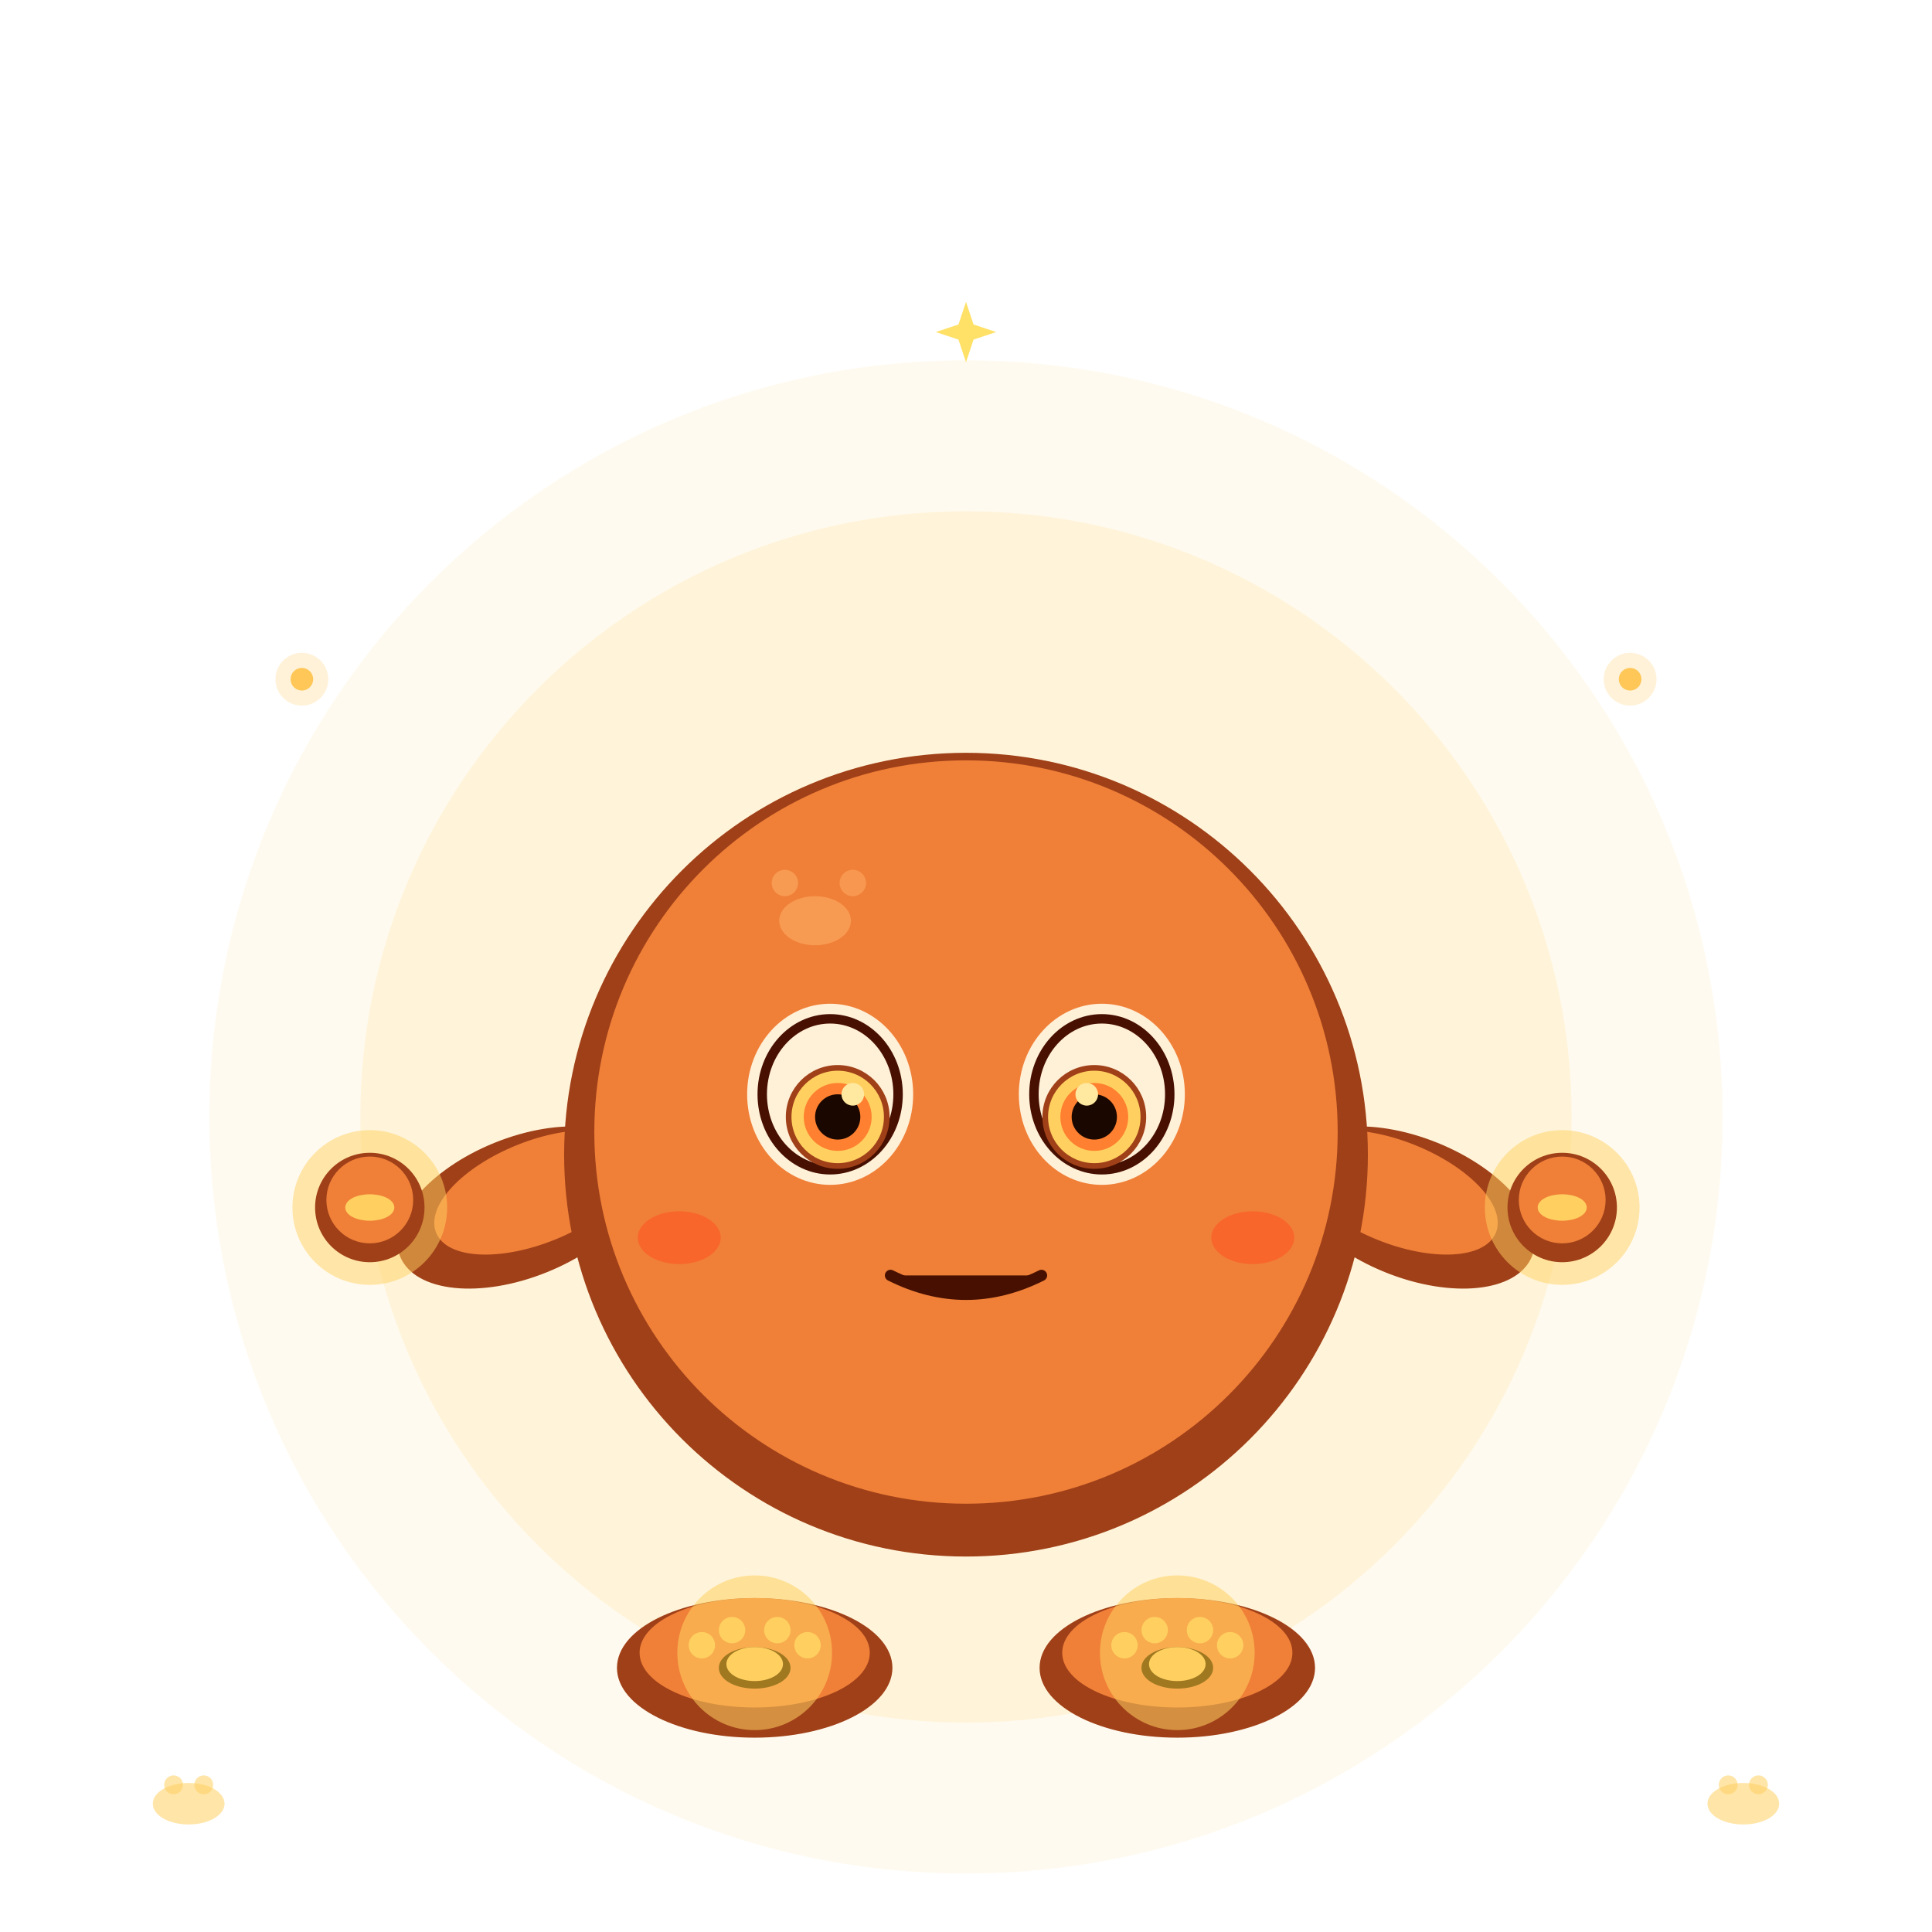
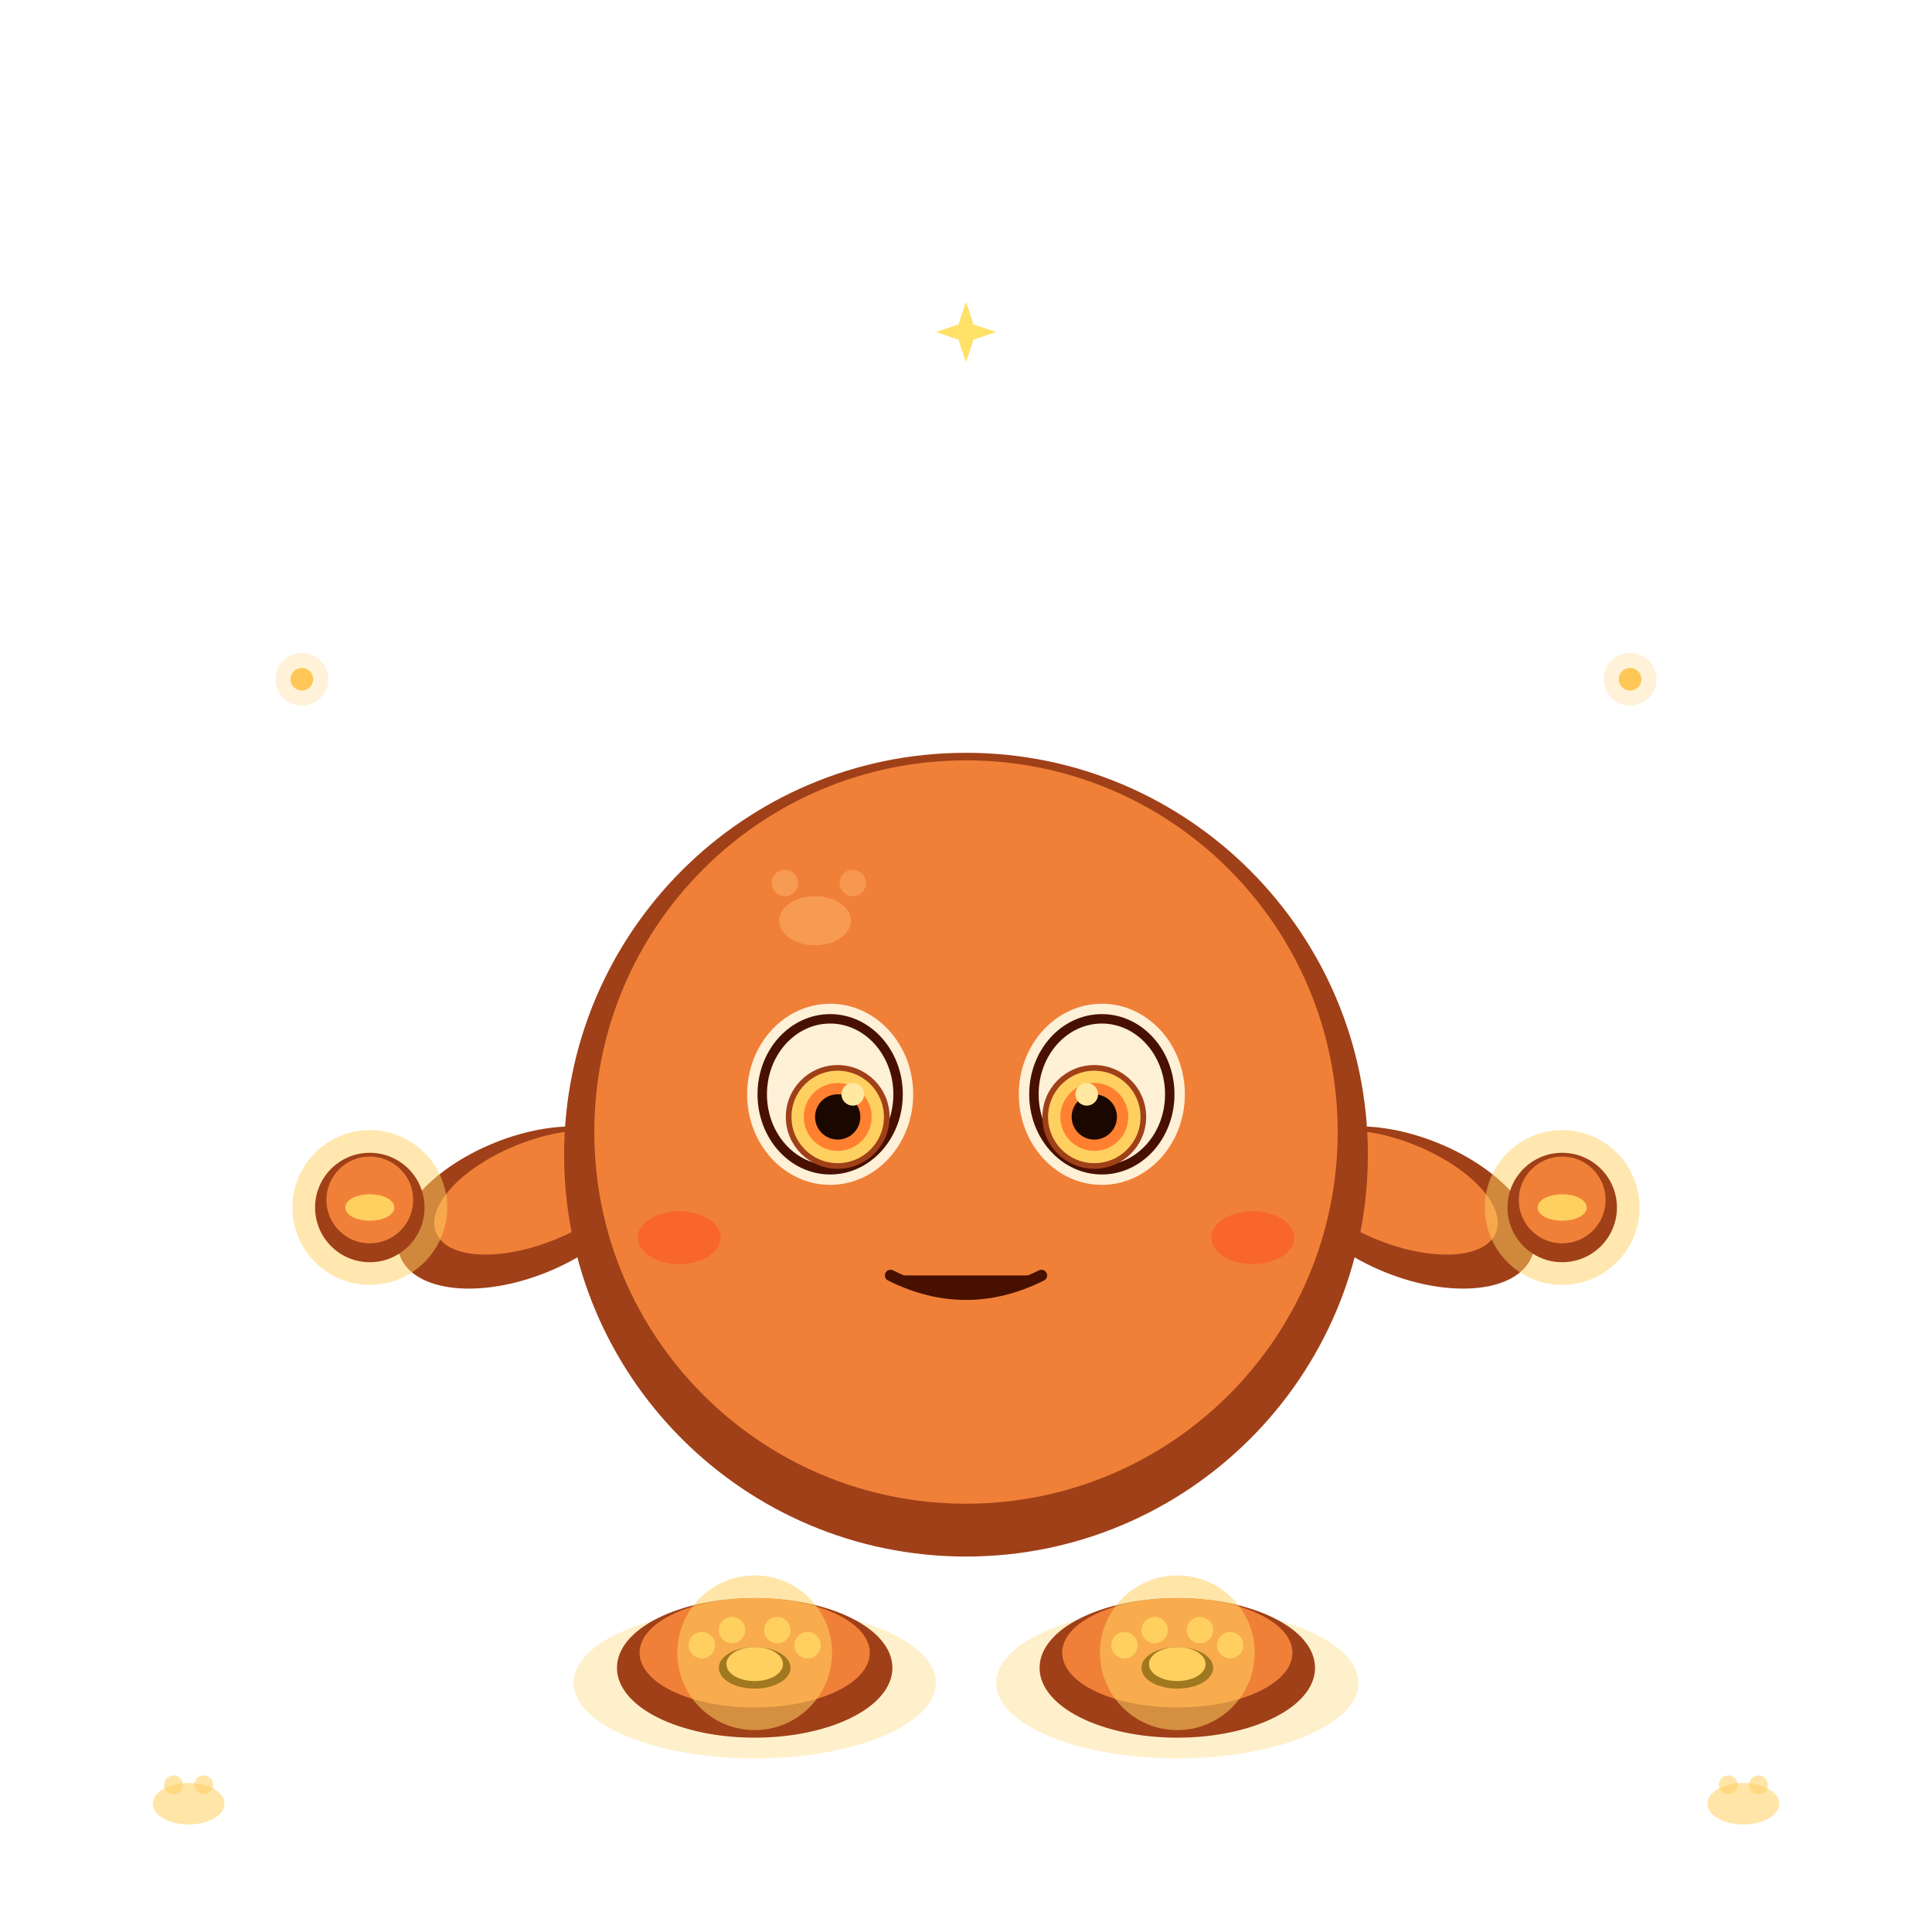
<svg xmlns="http://www.w3.org/2000/svg" viewBox="0 0 512 512" width="512" height="512">
  <style>
    .body-base       { fill: #f08038; }
    .body-base       { stroke: #f08038; }
    .body-shadow     { fill: #a04018; }
    .body-shadow     { stroke: #a04018; }
    .body-highlight  { fill: #ffb068; }
    .body-highlight  { stroke: #ffb068; }
    .body-stroke     { fill: #481000; }
    .body-stroke     { stroke: #481000; }
    .accent-base     { fill: #ffd060; }
    .accent-base     { stroke: #ffd060; }
    .accent-shadow   { fill: #a07820; }
    .accent-shadow   { stroke: #a07820; }
    .accent-highlight{ fill: #fff0a0; }
    .accent-highlight{ stroke: #fff0a0; }
    .eye-iris        { fill: #ff8030; }
    .eye-pupil       { fill: #1a0800; }
    .eye-highlight   { fill: #ffe8a0; }
    .eye-sclera      { fill: #fff0d8; }
    .mouth-interior  { fill: #2a0808; }
  </style>
-   <circle cx="256" cy="296" r="200" class="accent-base" opacity="0.1" />
-   <circle cx="256" cy="296" r="160" class="accent-base" opacity="0.15" />
+   <ellipse cx="200" cy="446" rx="48" ry="20" fill="#ffd060" opacity="0.32" />
+   <ellipse cx="312" cy="446" rx="48" ry="20" fill="#ffd060" opacity="0.32" />
  <ellipse cx="200" cy="442" rx="36" ry="18" class="body-shadow" />
  <ellipse cx="200" cy="438" rx="30" ry="14" class="body-base" />
  <circle cx="200" cy="438" r="20" class="accent-base" opacity="0.55" />
  <ellipse cx="200" cy="442" rx="9" ry="5" class="accent-shadow" />
  <ellipse cx="200" cy="441" rx="7" ry="4" class="accent-base" />
  <circle cx="186" cy="436" r="3" class="accent-base" />
  <circle cx="194" cy="432" r="3" class="accent-base" />
  <circle cx="206" cy="432" r="3" class="accent-base" />
  <circle cx="214" cy="436" r="3" class="accent-base" />
  <ellipse cx="312" cy="442" rx="36" ry="18" class="body-shadow" />
  <ellipse cx="312" cy="438" rx="30" ry="14" class="body-base" />
  <circle cx="312" cy="438" r="20" class="accent-base" opacity="0.55" />
  <ellipse cx="312" cy="442" rx="9" ry="5" class="accent-shadow" />
  <ellipse cx="312" cy="441" rx="7" ry="4" class="accent-base" />
  <circle cx="298" cy="436" r="3" class="accent-base" />
  <circle cx="306" cy="432" r="3" class="accent-base" />
  <circle cx="318" cy="432" r="3" class="accent-base" />
  <circle cx="326" cy="436" r="3" class="accent-base" />
  <ellipse cx="138" cy="320" rx="34" ry="18" class="body-shadow" transform="rotate(-22 138 320)" />
  <ellipse cx="142" cy="316" rx="28" ry="13" class="body-base" transform="rotate(-22 142 316)" />
  <circle cx="98" cy="320" r="20" class="accent-base" opacity="0.5" />
  <circle cx="98" cy="320" r="14" class="body-shadow" />
  <circle cx="98" cy="318" r="11" class="body-base" />
  <ellipse cx="98" cy="320" rx="6" ry="3" class="accent-base" />
  <ellipse cx="374" cy="320" rx="34" ry="18" class="body-shadow" transform="rotate(22 374 320)" />
  <ellipse cx="370" cy="316" rx="28" ry="13" class="body-base" transform="rotate(22 370 316)" />
  <circle cx="414" cy="320" r="20" class="accent-base" opacity="0.5" />
  <circle cx="414" cy="320" r="14" class="body-shadow" />
  <circle cx="414" cy="318" r="11" class="body-base" />
  <ellipse cx="414" cy="320" rx="6" ry="3" class="accent-base" />
  <circle cx="256" cy="306" r="106" class="body-shadow" />
  <circle cx="256" cy="300" r="98" class="body-base" />
  <ellipse cx="216" cy="244" rx="9" ry="6" class="body-highlight" opacity="0.55" />
  <circle cx="208" cy="234" r="3" class="body-highlight" opacity="0.55" />
  <circle cx="226" cy="234" r="3" class="body-highlight" opacity="0.5" />
  <ellipse cx="220" cy="290" rx="22" ry="24" class="eye-sclera" stroke="none" />
  <ellipse cx="220" cy="290" rx="18" ry="20" fill="none" stroke="#481000" stroke-width="2.5" />
  <circle cx="222" cy="296" r="13" class="accent-base" />
  <circle cx="222" cy="296" r="13" fill="none" stroke="#a04018" stroke-width="1.5" />
  <circle cx="222" cy="296" r="9" class="eye-iris" />
  <circle cx="222" cy="296" r="6" class="eye-pupil" />
  <circle cx="226" cy="290" r="3" class="eye-highlight" stroke="none" />
  <ellipse cx="292" cy="290" rx="22" ry="24" class="eye-sclera" stroke="none" />
  <ellipse cx="292" cy="290" rx="18" ry="20" fill="none" stroke="#481000" stroke-width="2.5" />
  <circle cx="290" cy="296" r="13" class="accent-base" />
  <circle cx="290" cy="296" r="13" fill="none" stroke="#a04018" stroke-width="1.5" />
  <circle cx="290" cy="296" r="9" class="eye-iris" />
  <circle cx="290" cy="296" r="6" class="eye-pupil" />
  <circle cx="288" cy="290" r="3" class="eye-highlight" stroke="none" />
  <path d="M236,338 Q256,348 276,338" class="body-stroke" fill="none" stroke-width="3" stroke-linecap="round" />
  <ellipse cx="180" cy="328" rx="11" ry="7" fill="#ff5020" opacity="0.55" stroke="none" />
  <ellipse cx="332" cy="328" rx="11" ry="7" fill="#ff5020" opacity="0.55" stroke="none" />
  <ellipse cx="50" cy="478" rx="9" ry="5" class="accent-base" opacity="0.55" />
  <circle cx="46" cy="473" r="2" class="accent-base" opacity="0.55" />
  <circle cx="54" cy="473" r="2" class="accent-base" opacity="0.55" />
  <ellipse cx="462" cy="478" rx="9" ry="5" class="accent-base" opacity="0.55" />
  <circle cx="458" cy="473" r="2" class="accent-base" opacity="0.55" />
  <circle cx="466" cy="473" r="2" class="accent-base" opacity="0.55" />
  <circle cx="80" cy="180" r="3" fill="#ffc040" opacity="0.85" />
  <circle cx="80" cy="180" r="7" fill="#ffc040" opacity="0.2" />
  <circle cx="432" cy="180" r="3" fill="#ffc040" opacity="0.85" />
  <circle cx="432" cy="180" r="7" fill="#ffc040" opacity="0.2" />
  <path d="M256,80 L258,86 L264,88 L258,90 L256,96 L254,90 L248,88 L254,86 Z" fill="#ffe060" opacity="0.95" />
</svg>
